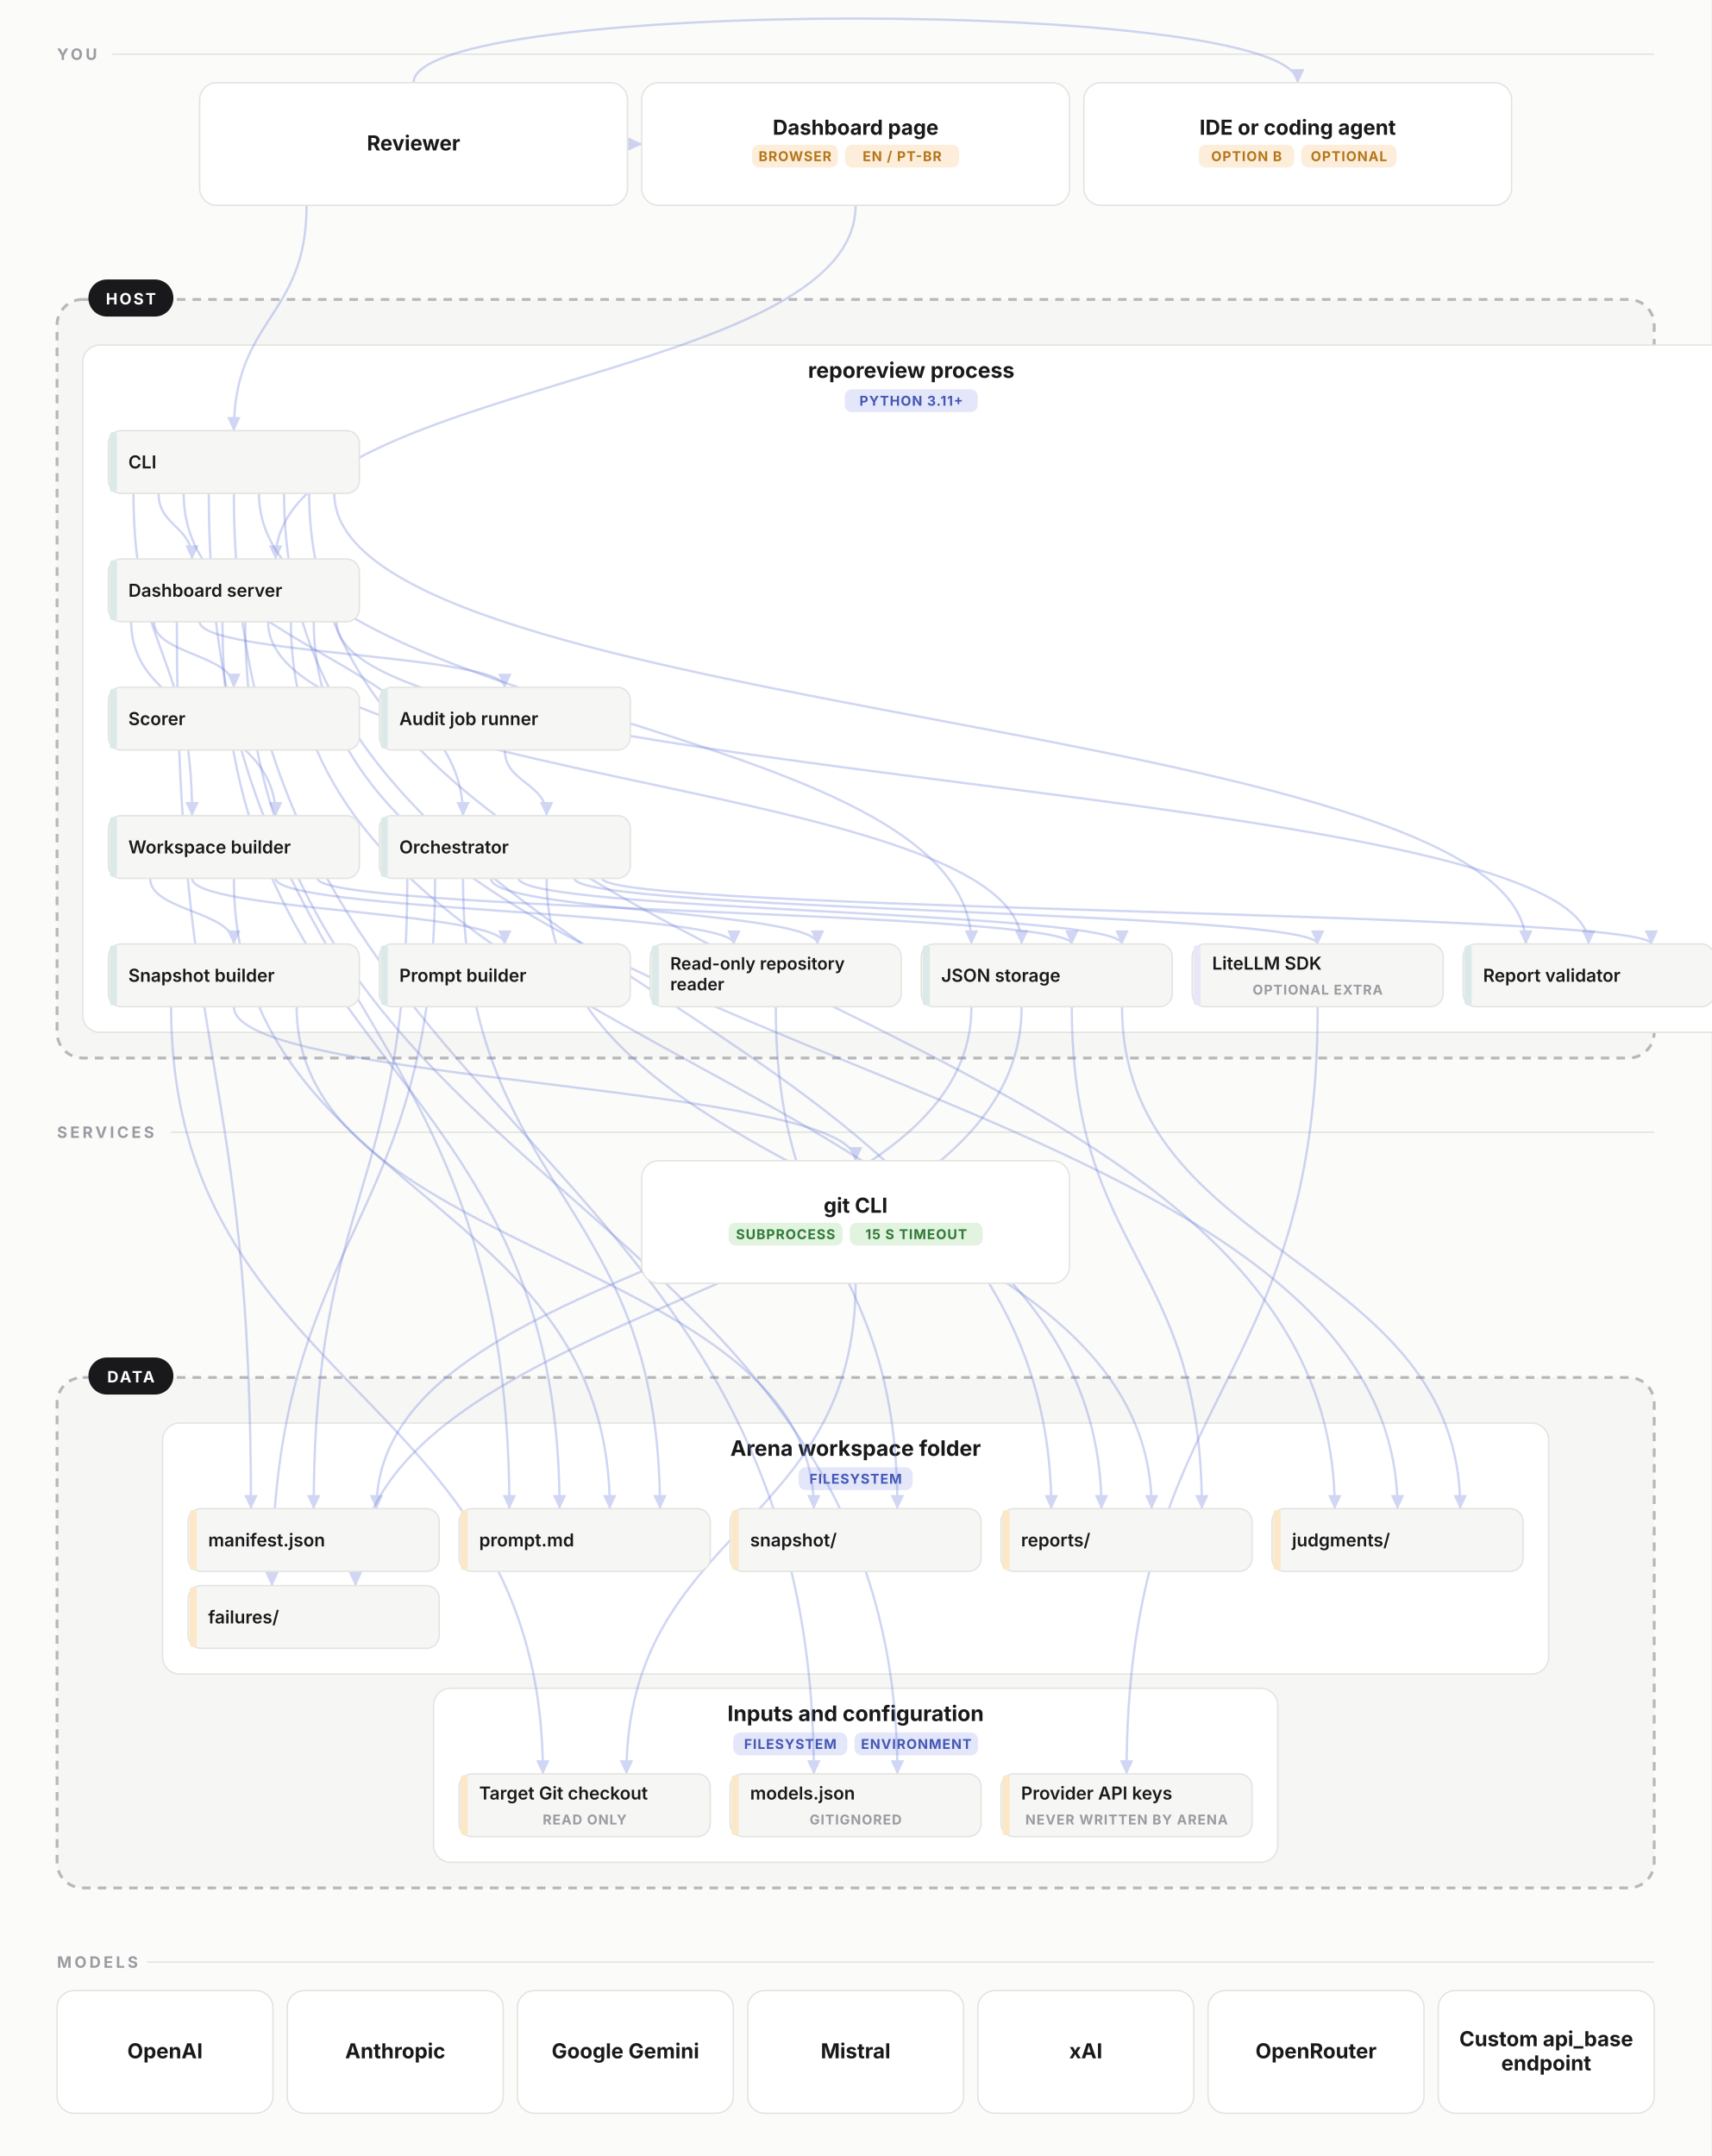
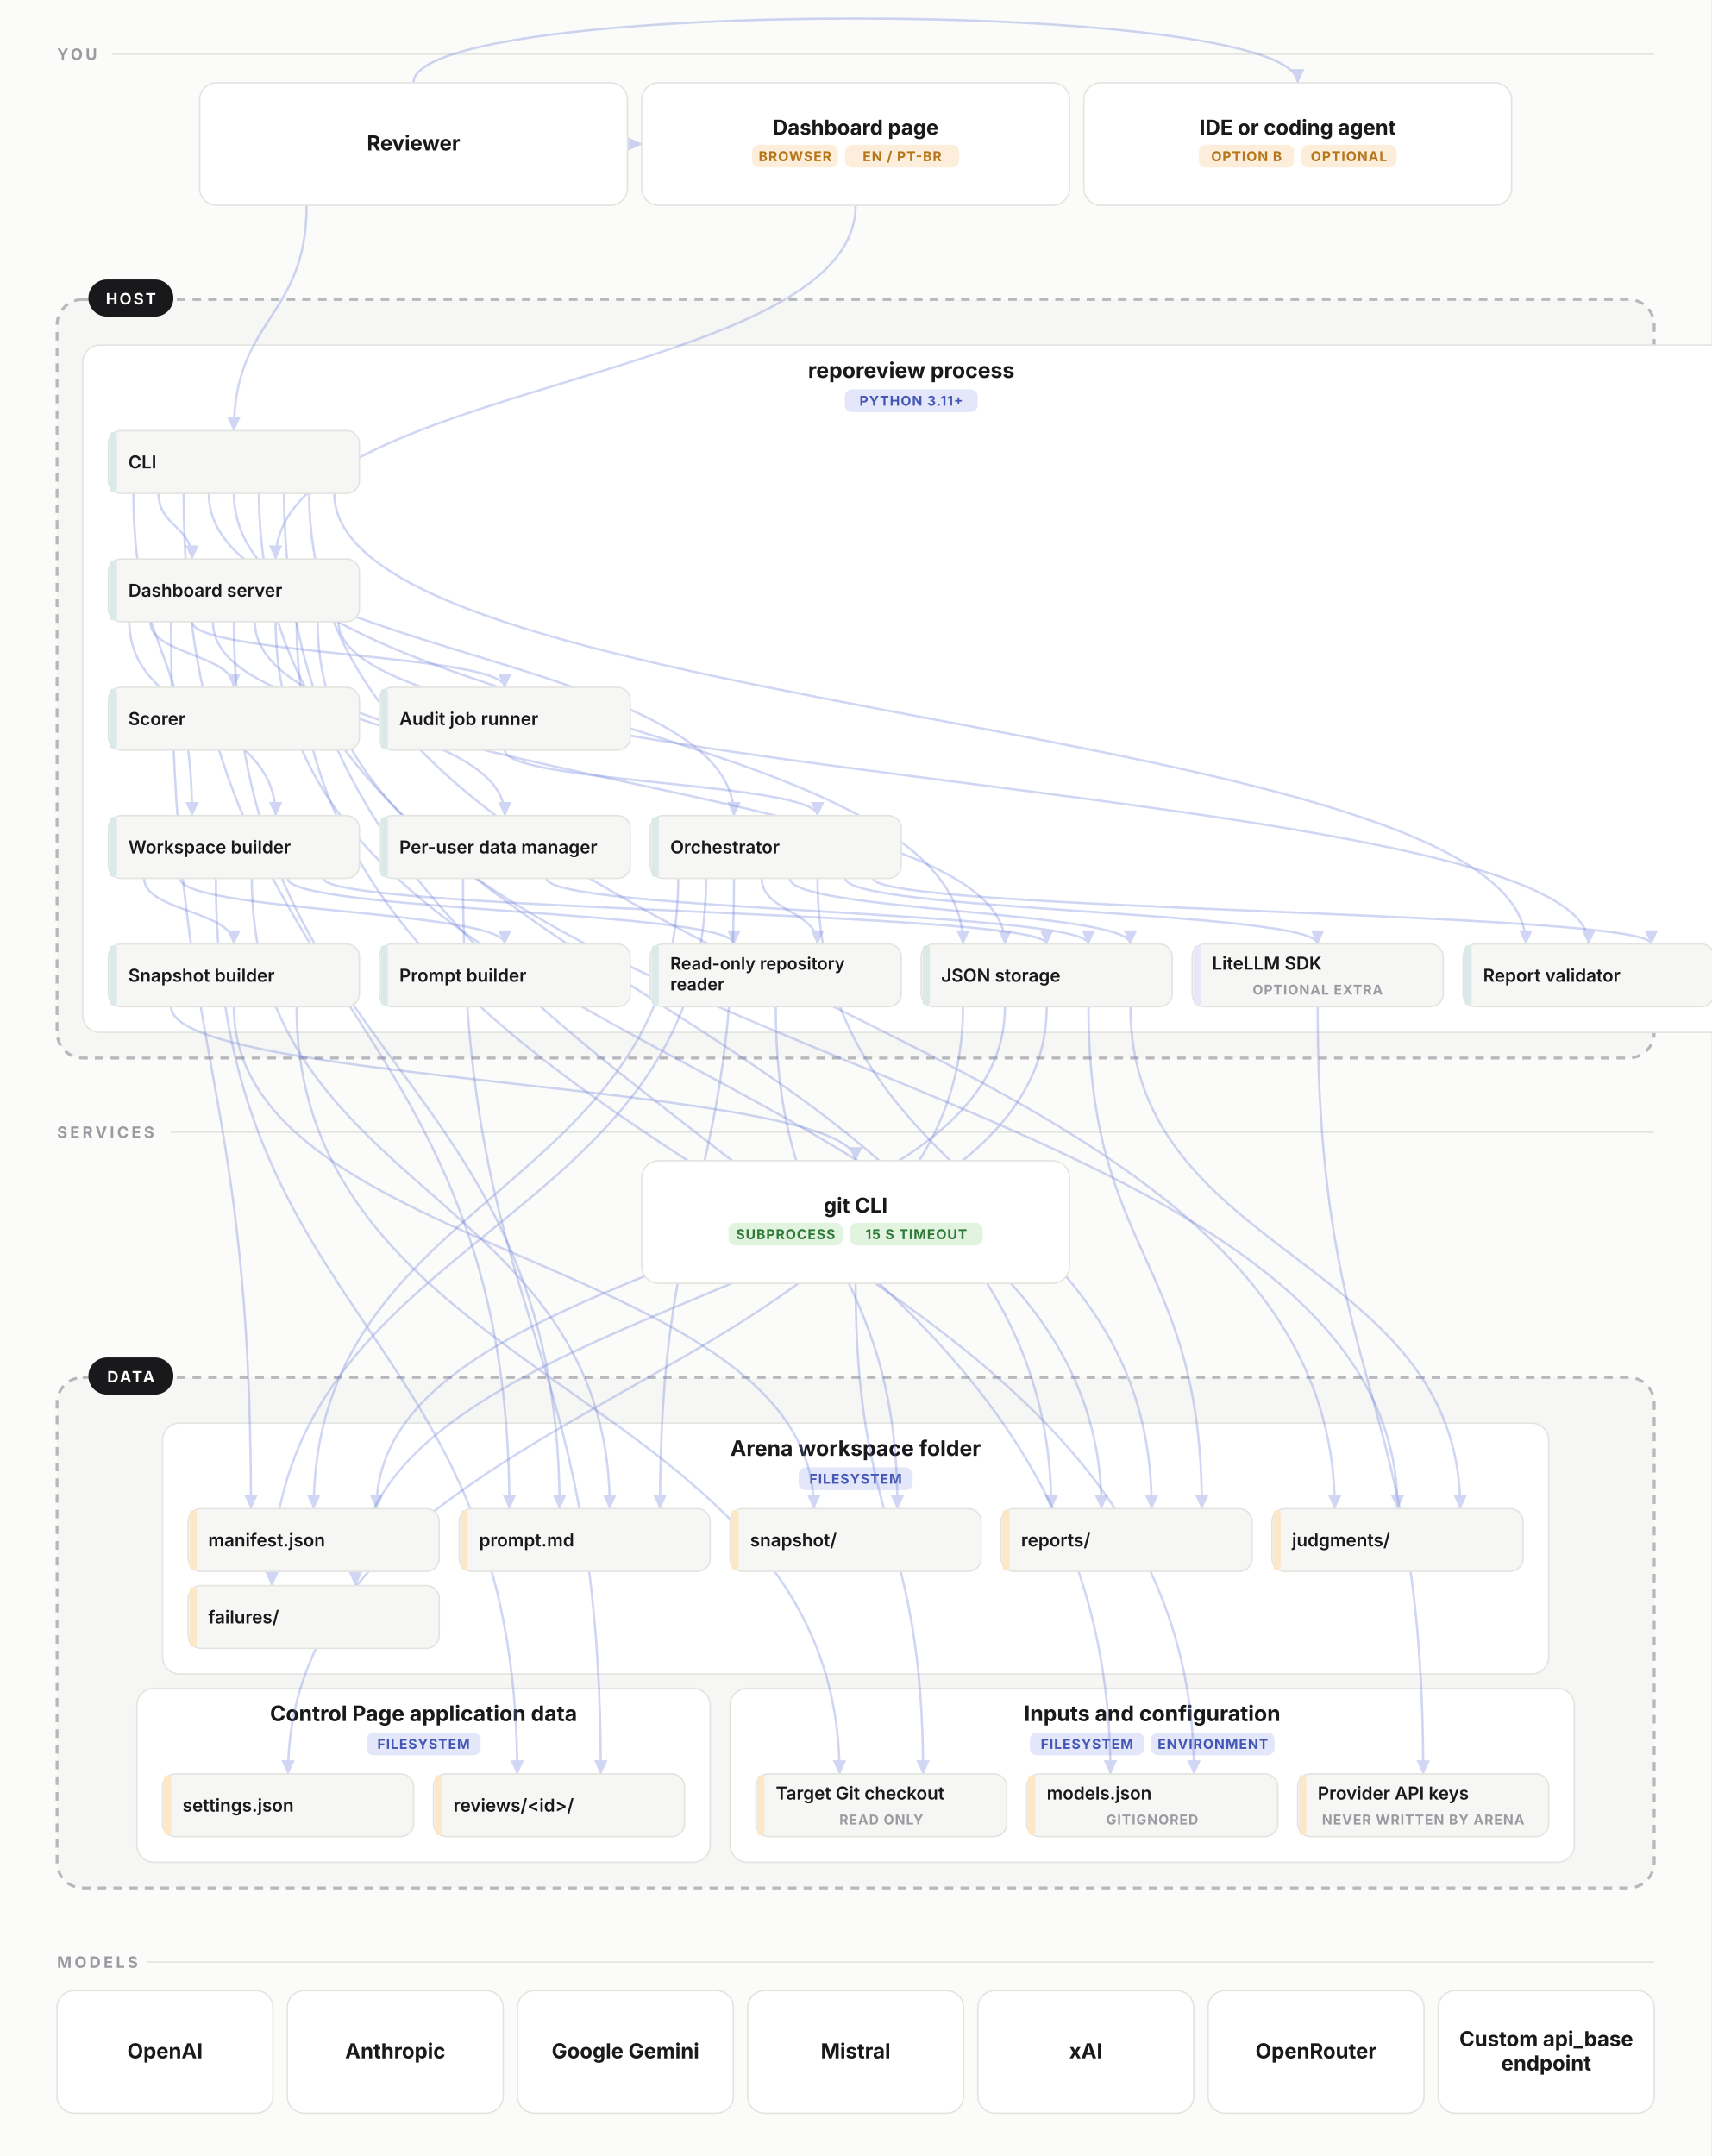
<svg xmlns="http://www.w3.org/2000/svg" width="1200" height="1512" viewBox="-40 -30 1200 1512">
  <defs>
    <marker id="c4-a" viewBox="0 0 10 10" refX="8.5" refY="5" markerWidth="7" markerHeight="7" orient="auto-start-reverse">
      <path d="M0 0.8L9 5L0 9.2z" fill="#6A7FD8" />
    </marker>
    <marker id="c4-ao" viewBox="0 0 10 10" refX="8.5" refY="5" markerWidth="7" markerHeight="7" orient="auto-start-reverse">
      <path d="M0 0.8L9 5L0 9.2z" fill="#4457B5" />
    </marker>
    <marker id="c4-ai" viewBox="0 0 10 10" refX="8.5" refY="5" markerWidth="7" markerHeight="7" orient="auto-start-reverse">
      <path d="M0 0.8L9 5L0 9.2z" fill="#E6962A" />
    </marker>
    <marker id="c4-am" viewBox="0 0 10 10" refX="8.5" refY="5" markerWidth="7" markerHeight="7" orient="auto-start-reverse">
      <path d="M0 0.8L9 5L0 9.2z" fill="#E6962A" />
    </marker>
    <marker id="c4-ag" viewBox="0 0 10 10" refX="8.5" refY="5" markerWidth="7" markerHeight="7" orient="auto-start-reverse">
      <path d="M0 0.8L9 5L0 9.2z" fill="#B7B7BC" />
    </marker>
  </defs>
  <rect x="-40" y="-30" width="1200" height="1512" fill="#FBFBF9" />
  <text x="0" y="12" font-family="'Poppins', system-ui, -apple-system, 'Segoe UI', sans-serif" font-size="11" fill="#9A9AA1" font-weight="700" letter-spacing=".18em">YOU</text>
  <line x1="38.6" y1="8" x2="1120" y2="8" stroke="#E3E3E0" />
  <text x="0" y="768" font-family="'Poppins', system-ui, -apple-system, 'Segoe UI', sans-serif" font-size="11" fill="#9A9AA1" font-weight="700" letter-spacing=".18em">SERVICES</text>
  <line x1="79.6" y1="764" x2="1120" y2="764" stroke="#E3E3E0" />
  <text x="0" y="1350" font-family="'Poppins', system-ui, -apple-system, 'Segoe UI', sans-serif" font-size="11" fill="#9A9AA1" font-weight="700" letter-spacing=".18em">MODELS</text>
  <line x1="63.2" y1="1346" x2="1120" y2="1346" stroke="#E3E3E0" />
  <rect x="0" y="180" width="1120" height="532" rx="18" fill="#F6F6F4" stroke="#B7B7BC" stroke-width="2" stroke-dasharray="6 5" />
  <rect x="22" y="166" width="59.6" height="26" rx="13" fill="#19191B" />
  <text x="51.8" y="183.5" font-family="'Poppins', system-ui, -apple-system, 'Segoe UI', sans-serif" font-size="11" fill="#FFFFFF" text-anchor="middle" font-weight="700" letter-spacing=".12em">HOST</text>
  <g opacity="1">
    <rect x="18" y="212" width="1162" height="482" rx="12" fill="#FFFFFF" stroke="#E3E3E0" />
    <text x="599" y="235" font-family="'Poppins', system-ui, -apple-system, 'Segoe UI', sans-serif" font-size="15" fill="#19191B" text-anchor="middle" font-weight="700">reporeview process</text>
    <rect x="552.4" y="243" width="93.2" height="16" rx="5" fill="#E3E7F9" />
    <text x="599" y="254.5" font-family="'Poppins', system-ui, -apple-system, 'Segoe UI', sans-serif" font-size="9.5" fill="#4457B5" text-anchor="middle" font-weight="700" letter-spacing=".06em">PYTHON 3.11+</text>
  </g>
  <rect x="0" y="936" width="1120" height="358" rx="18" fill="#F6F6F4" stroke="#B7B7BC" stroke-width="2" stroke-dasharray="6 5" />
  <rect x="22" y="922" width="59.6" height="26" rx="13" fill="#19191B" />
  <text x="51.8" y="939.5" font-family="'Poppins', system-ui, -apple-system, 'Segoe UI', sans-serif" font-size="11" fill="#FFFFFF" text-anchor="middle" font-weight="700" letter-spacing=".12em">DATA</text>
  <g opacity="1">
    <rect x="74" y="968" width="972" height="176" rx="12" fill="#FFFFFF" stroke="#E3E3E0" />
    <text x="560" y="991" font-family="'Poppins', system-ui, -apple-system, 'Segoe UI', sans-serif" font-size="15" fill="#19191B" text-anchor="middle" font-weight="700">Arena workspace folder</text>
    <rect x="520" y="999" width="80" height="16" rx="5" fill="#E3E7F9" />
    <text x="560" y="1010.5" font-family="'Poppins', system-ui, -apple-system, 'Segoe UI', sans-serif" font-size="9.5" fill="#4457B5" text-anchor="middle" font-weight="700" letter-spacing=".06em">FILESYSTEM</text>
  </g>
  <g opacity="1">
-     <rect x="264" y="1154" width="592" height="122" rx="12" fill="#FFFFFF" stroke="#E3E3E0" />
-     <text x="560" y="1177" font-family="'Poppins', system-ui, -apple-system, 'Segoe UI', sans-serif" font-size="15" fill="#19191B" text-anchor="middle" font-weight="700">Inputs and configuration</text>
-     <rect x="474.2" y="1185" width="80" height="16" rx="5" fill="#E3E7F9" />
-     <text x="514.2" y="1196.5" font-family="'Poppins', system-ui, -apple-system, 'Segoe UI', sans-serif" font-size="9.5" fill="#4457B5" text-anchor="middle" font-weight="700" letter-spacing=".06em">FILESYSTEM</text>
-     <rect x="559.2" y="1185" width="86.6" height="16" rx="5" fill="#E3E7F9" />
-     <text x="602.5" y="1196.5" font-family="'Poppins', system-ui, -apple-system, 'Segoe UI', sans-serif" font-size="9.5" fill="#4457B5" text-anchor="middle" font-weight="700" letter-spacing=".06em">ENVIRONMENT</text>
+     <rect x="56" y="1154" width="402" height="122" rx="12" fill="#FFFFFF" stroke="#E3E3E0" />
+     <text x="257" y="1177" font-family="'Poppins', system-ui, -apple-system, 'Segoe UI', sans-serif" font-size="15" fill="#19191B" text-anchor="middle" font-weight="700">Control Page application data</text>
+     <rect x="217" y="1185" width="80" height="16" rx="5" fill="#E3E7F9" />
+     <text x="257" y="1196.5" font-family="'Poppins', system-ui, -apple-system, 'Segoe UI', sans-serif" font-size="9.5" fill="#4457B5" text-anchor="middle" font-weight="700" letter-spacing=".06em">FILESYSTEM</text>
+   </g>
+   <g opacity="1">
+     <rect x="472" y="1154" width="592" height="122" rx="12" fill="#FFFFFF" stroke="#E3E3E0" />
+     <text x="768" y="1177" font-family="'Poppins', system-ui, -apple-system, 'Segoe UI', sans-serif" font-size="15" fill="#19191B" text-anchor="middle" font-weight="700">Inputs and configuration</text>
+     <rect x="682.2" y="1185" width="80" height="16" rx="5" fill="#E3E7F9" />
+     <text x="722.2" y="1196.5" font-family="'Poppins', system-ui, -apple-system, 'Segoe UI', sans-serif" font-size="9.5" fill="#4457B5" text-anchor="middle" font-weight="700" letter-spacing=".06em">FILESYSTEM</text>
+     <rect x="767.2" y="1185" width="86.6" height="16" rx="5" fill="#E3E7F9" />
+     <text x="810.5" y="1196.5" font-family="'Poppins', system-ui, -apple-system, 'Segoe UI', sans-serif" font-size="9.5" fill="#4457B5" text-anchor="middle" font-weight="700" letter-spacing=".06em">ENVIRONMENT</text>
  </g>
  <g fill="none" stroke-linecap="round">
    <path d="M175 114 C175 193 124 193 124 272" stroke="#6A7FD8" stroke-width="1.6" opacity="0.32" marker-end="url(#c4-a)" />
    <path d="M400 71 L410 71" stroke="#6A7FD8" stroke-width="1.6" opacity="0.32" marker-end="url(#c4-a)" />
    <path d="M250 28 C250 -32 870 -32 870 28" stroke="#6A7FD8" stroke-width="1.6" opacity="0.32" marker-end="url(#c4-a)" />
    <path d="M560 114 C560 238 153.3 238 153.3 362" stroke="#6A7FD8" stroke-width="1.6" opacity="0.32" marker-end="url(#c4-a)" />
    <path d="M53.6 316 C53.6 429 94.7 429 94.7 542" stroke="#6A7FD8" stroke-width="1.6" opacity="0.32" marker-end="url(#c4-a)" />
-     <path d="M88.8 316 C88.8 429 284.7 429 284.7 542" stroke="#6A7FD8" stroke-width="1.6" opacity="0.32" marker-end="url(#c4-a)" />
+     <path d="M106.4 316 C106.4 429 474.7 429 474.7 542" stroke="#6A7FD8" stroke-width="1.6" opacity="0.32" marker-end="url(#c4-a)" />
    <path d="M71.2 316 C71.2 339 94.7 339 94.7 362" stroke="#6A7FD8" stroke-width="1.6" opacity="0.32" marker-end="url(#c4-a)" />
    <path d="M194.4 316 C194.4 474 1030 474 1030 632" stroke="#6A7FD8" stroke-width="1.6" opacity="0.32" marker-end="url(#c4-a)" />
-     <path d="M141.6 316 C141.6 474 641.2 474 641.2 632" stroke="#6A7FD8" stroke-width="1.6" opacity="0.32" marker-end="url(#c4-a)" />
-     <path d="M124 316 C124 765 530.7 765 530.7 1214" stroke="#6A7FD8" stroke-width="1.6" opacity="0.32" marker-end="url(#c4-a)" />
-     <path d="M106.4 316 C106.4 672 317.2 672 317.2 1028" stroke="#6A7FD8" stroke-width="1.6" opacity="0.32" marker-end="url(#c4-a)" />
-     <path d="M159.2 316 C159.2 672 697.2 672 697.2 1028" stroke="#6A7FD8" stroke-width="1.6" opacity="0.32" marker-end="url(#c4-a)" />
+     <path d="M124 316 C124 474 635.3 474 635.3 632" stroke="#6A7FD8" stroke-width="1.6" opacity="0.32" marker-end="url(#c4-a)" />
+     <path d="M159.2 316 C159.2 765 738.7 765 738.7 1214" stroke="#6A7FD8" stroke-width="1.6" opacity="0.32" marker-end="url(#c4-a)" />
+     <path d="M88.8 316 C88.8 672 317.2 672 317.2 1028" stroke="#6A7FD8" stroke-width="1.6" opacity="0.32" marker-end="url(#c4-a)" />
+     <path d="M141.6 316 C141.6 672 697.2 672 697.2 1028" stroke="#6A7FD8" stroke-width="1.6" opacity="0.32" marker-end="url(#c4-a)" />
    <path d="M176.8 316 C176.8 672 896 672 896 1028" stroke="#6A7FD8" stroke-width="1.6" opacity="0.32" marker-end="url(#c4-a)" />
-     <path d="M100 406 C100 429 314 429 314 452" stroke="#6A7FD8" stroke-width="1.6" opacity="0.32" marker-end="url(#c4-a)" />
-     <path d="M52 406 C52 474 153.3 474 153.3 542" stroke="#6A7FD8" stroke-width="1.6" opacity="0.32" marker-end="url(#c4-a)" />
-     <path d="M196 406 C196 519 1074 519 1074 632" stroke="#6A7FD8" stroke-width="1.6" opacity="0.32" marker-end="url(#c4-a)" />
-     <path d="M68 406 C68 429 124 429 124 452" stroke="#6A7FD8" stroke-width="1.6" opacity="0.32" marker-end="url(#c4-a)" />
-     <path d="M148 406 C148 519 676.4 519 676.4 632" stroke="#6A7FD8" stroke-width="1.6" opacity="0.32" marker-end="url(#c4-a)" />
-     <path d="M132 406 C132 810 589.3 810 589.3 1214" stroke="#6A7FD8" stroke-width="1.6" opacity="0.32" marker-end="url(#c4-a)" />
-     <path d="M164 406 C164 717 732.4 717 732.4 1028" stroke="#6A7FD8" stroke-width="1.6" opacity="0.32" marker-end="url(#c4-a)" />
-     <path d="M180 406 C180 717 940 717 940 1028" stroke="#6A7FD8" stroke-width="1.6" opacity="0.32" marker-end="url(#c4-a)" />
-     <path d="M84 406 C84 717 136 717 136 1028" stroke="#6A7FD8" stroke-width="1.6" opacity="0.32" marker-end="url(#c4-a)" />
-     <path d="M116 406 C116 717 352.4 717 352.4 1028" stroke="#6A7FD8" stroke-width="1.6" opacity="0.32" marker-end="url(#c4-a)" />
-     <path d="M314 496 C314 519 343.3 519 343.3 542" stroke="#6A7FD8" stroke-width="1.6" opacity="0.32" marker-end="url(#c4-a)" />
-     <path d="M304.2 586 C304.2 609 533.3 609 533.3 632" stroke="#6A7FD8" stroke-width="1.6" opacity="0.32" marker-end="url(#c4-a)" />
-     <path d="M362.9 586 C362.9 609 884 609 884 632" stroke="#6A7FD8" stroke-width="1.6" opacity="0.32" marker-end="url(#c4-a)" />
-     <path d="M382.4 586 C382.4 609 1118 609 1118 632" stroke="#6A7FD8" stroke-width="1.6" opacity="0.32" marker-end="url(#c4-a)" />
-     <path d="M323.8 586 C323.8 609 746.8 609 746.8 632" stroke="#6A7FD8" stroke-width="1.6" opacity="0.32" marker-end="url(#c4-a)" />
-     <path d="M284.7 586 C284.7 807 422.8 807 422.8 1028" stroke="#6A7FD8" stroke-width="1.6" opacity="0.32" marker-end="url(#c4-a)" />
-     <path d="M245.6 586 C245.6 807 180 807 180 1028" stroke="#6A7FD8" stroke-width="1.6" opacity="0.32" marker-end="url(#c4-a)" />
-     <path d="M343.3 586 C343.3 807 767.6 807 767.6 1028" stroke="#6A7FD8" stroke-width="1.6" opacity="0.32" marker-end="url(#c4-a)" />
-     <path d="M265.1 586 C265.1 834 150.7 834 150.7 1082" stroke="#6A7FD8" stroke-width="1.6" opacity="0.32" marker-end="url(#c4-a)" />
-     <path d="M884 676 C884 945 750 945 750 1214" stroke="#6A7FD8" stroke-width="1.6" opacity="0.32" marker-end="url(#c4-a)" />
+     <path d="M94.7 406 C94.7 429 314 429 314 452" stroke="#6A7FD8" stroke-width="1.6" opacity="0.32" marker-end="url(#c4-a)" />
+     <path d="M109.3 406 C109.3 474 314 474 314 542" stroke="#6A7FD8" stroke-width="1.6" opacity="0.32" marker-end="url(#c4-a)" />
+     <path d="M50.7 406 C50.7 474 153.3 474 153.3 542" stroke="#6A7FD8" stroke-width="1.6" opacity="0.32" marker-end="url(#c4-a)" />
+     <path d="M197.3 406 C197.3 519 1074 519 1074 632" stroke="#6A7FD8" stroke-width="1.6" opacity="0.32" marker-end="url(#c4-a)" />
+     <path d="M65.3 406 C65.3 429 124 429 124 452" stroke="#6A7FD8" stroke-width="1.6" opacity="0.32" marker-end="url(#c4-a)" />
+     <path d="M138.7 406 C138.7 519 664.7 519 664.7 632" stroke="#6A7FD8" stroke-width="1.6" opacity="0.32" marker-end="url(#c4-a)" />
+     <path d="M168 406 C168 810 797.3 810 797.3 1214" stroke="#6A7FD8" stroke-width="1.6" opacity="0.32" marker-end="url(#c4-a)" />
+     <path d="M153.3 406 C153.3 717 732.4 717 732.4 1028" stroke="#6A7FD8" stroke-width="1.6" opacity="0.32" marker-end="url(#c4-a)" />
+     <path d="M182.7 406 C182.7 717 940 717 940 1028" stroke="#6A7FD8" stroke-width="1.6" opacity="0.32" marker-end="url(#c4-a)" />
+     <path d="M80 406 C80 717 136 717 136 1028" stroke="#6A7FD8" stroke-width="1.6" opacity="0.32" marker-end="url(#c4-a)" />
+     <path d="M124 406 C124 717 352.4 717 352.4 1028" stroke="#6A7FD8" stroke-width="1.6" opacity="0.32" marker-end="url(#c4-a)" />
+     <path d="M314 496 C314 519 533.3 519 533.3 542" stroke="#6A7FD8" stroke-width="1.6" opacity="0.32" marker-end="url(#c4-a)" />
+     <path d="M494.2 586 C494.2 609 533.3 609 533.3 632" stroke="#6A7FD8" stroke-width="1.6" opacity="0.32" marker-end="url(#c4-a)" />
+     <path d="M552.9 586 C552.9 609 884 609 884 632" stroke="#6A7FD8" stroke-width="1.6" opacity="0.32" marker-end="url(#c4-a)" />
+     <path d="M572.4 586 C572.4 609 1118 609 1118 632" stroke="#6A7FD8" stroke-width="1.6" opacity="0.32" marker-end="url(#c4-a)" />
+     <path d="M513.8 586 C513.8 609 752.7 609 752.7 632" stroke="#6A7FD8" stroke-width="1.6" opacity="0.32" marker-end="url(#c4-a)" />
+     <path d="M474.7 586 C474.7 807 422.8 807 422.8 1028" stroke="#6A7FD8" stroke-width="1.6" opacity="0.32" marker-end="url(#c4-a)" />
+     <path d="M435.6 586 C435.6 807 180 807 180 1028" stroke="#6A7FD8" stroke-width="1.6" opacity="0.32" marker-end="url(#c4-a)" />
+     <path d="M533.3 586 C533.3 807 767.6 807 767.6 1028" stroke="#6A7FD8" stroke-width="1.6" opacity="0.32" marker-end="url(#c4-a)" />
+     <path d="M455.1 586 C455.1 834 150.7 834 150.7 1082" stroke="#6A7FD8" stroke-width="1.6" opacity="0.32" marker-end="url(#c4-a)" />
+     <path d="M343.3 586 C343.3 609 723.3 609 723.3 632" stroke="#6A7FD8" stroke-width="1.6" opacity="0.32" marker-end="url(#c4-a)" />
+     <path d="M284.7 586 C284.7 900 381.3 900 381.3 1214" stroke="#6A7FD8" stroke-width="1.6" opacity="0.32" marker-end="url(#c4-a)" />
+     <path d="M635.3 676 C635.3 945 162 945 162 1214" stroke="#6A7FD8" stroke-width="1.6" opacity="0.32" marker-end="url(#c4-a)" />
+     <path d="M111.4 586 C111.4 900 322.7 900 322.7 1214" stroke="#6A7FD8" stroke-width="1.6" opacity="0.32" marker-end="url(#c4-a)" />
+     <path d="M884 676 C884 945 958 945 958 1214" stroke="#6A7FD8" stroke-width="1.6" opacity="0.32" marker-end="url(#c4-a)" />
    <path d="M504 676 C504 852 589.3 852 589.3 1028" stroke="#6A7FD8" stroke-width="1.6" opacity="0.32" marker-end="url(#c4-a)" />
-     <path d="M65.3 586 C65.3 609 124 609 124 632" stroke="#6A7FD8" stroke-width="1.6" opacity="0.32" marker-end="url(#c4-a)" />
-     <path d="M94.7 586 C94.7 609 314 609 314 632" stroke="#6A7FD8" stroke-width="1.6" opacity="0.32" marker-end="url(#c4-a)" />
-     <path d="M153.3 586 C153.3 609 474.7 609 474.7 632" stroke="#6A7FD8" stroke-width="1.6" opacity="0.32" marker-end="url(#c4-a)" />
-     <path d="M182.7 586 C182.7 609 711.6 609 711.6 632" stroke="#6A7FD8" stroke-width="1.6" opacity="0.32" marker-end="url(#c4-a)" />
-     <path d="M124 586 C124 807 387.6 807 387.6 1028" stroke="#6A7FD8" stroke-width="1.6" opacity="0.32" marker-end="url(#c4-a)" />
-     <path d="M124 676 C124 730 560 730 560 784" stroke="#6A7FD8" stroke-width="1.6" opacity="0.32" marker-end="url(#c4-a)" />
-     <path d="M80 676 C80 945 340.7 945 340.7 1214" stroke="#6A7FD8" stroke-width="1.6" opacity="0.32" marker-end="url(#c4-a)" />
-     <path d="M168 676 C168 852 530.7 852 530.7 1028" stroke="#6A7FD8" stroke-width="1.6" opacity="0.32" marker-end="url(#c4-a)" />
-     <path d="M560 870 C560 1042 399.3 1042 399.3 1214" stroke="#6A7FD8" stroke-width="1.6" opacity="0.32" marker-end="url(#c4-a)" />
-     <path d="M641.2 676 C641.2 852 224 852 224 1028" stroke="#6A7FD8" stroke-width="1.6" opacity="0.32" marker-end="url(#c4-a)" />
-     <path d="M711.6 676 C711.6 852 802.8 852 802.8 1028" stroke="#6A7FD8" stroke-width="1.6" opacity="0.32" marker-end="url(#c4-a)" />
-     <path d="M746.8 676 C746.8 852 984 852 984 1028" stroke="#6A7FD8" stroke-width="1.6" opacity="0.32" marker-end="url(#c4-a)" />
-     <path d="M676.4 676 C676.4 879 209.3 879 209.3 1082" stroke="#6A7FD8" stroke-width="1.6" opacity="0.32" marker-end="url(#c4-a)" />
+     <path d="M61.1 586 C61.1 609 124 609 124 632" stroke="#6A7FD8" stroke-width="1.6" opacity="0.32" marker-end="url(#c4-a)" />
+     <path d="M86.3 586 C86.3 609 314 609 314 632" stroke="#6A7FD8" stroke-width="1.6" opacity="0.32" marker-end="url(#c4-a)" />
+     <path d="M161.7 586 C161.7 609 474.7 609 474.7 632" stroke="#6A7FD8" stroke-width="1.6" opacity="0.32" marker-end="url(#c4-a)" />
+     <path d="M186.9 586 C186.9 609 694 609 694 632" stroke="#6A7FD8" stroke-width="1.6" opacity="0.32" marker-end="url(#c4-a)" />
+     <path d="M136.6 586 C136.6 807 387.6 807 387.6 1028" stroke="#6A7FD8" stroke-width="1.6" opacity="0.32" marker-end="url(#c4-a)" />
+     <path d="M80 676 C80 730 560 730 560 784" stroke="#6A7FD8" stroke-width="1.6" opacity="0.32" marker-end="url(#c4-a)" />
+     <path d="M168 676 C168 945 548.7 945 548.7 1214" stroke="#6A7FD8" stroke-width="1.6" opacity="0.32" marker-end="url(#c4-a)" />
+     <path d="M124 676 C124 852 530.7 852 530.7 1028" stroke="#6A7FD8" stroke-width="1.6" opacity="0.32" marker-end="url(#c4-a)" />
+     <path d="M560 870 C560 1042 607.3 1042 607.3 1214" stroke="#6A7FD8" stroke-width="1.6" opacity="0.32" marker-end="url(#c4-a)" />
+     <path d="M664.7 676 C664.7 852 224 852 224 1028" stroke="#6A7FD8" stroke-width="1.6" opacity="0.32" marker-end="url(#c4-a)" />
+     <path d="M723.3 676 C723.3 852 802.8 852 802.8 1028" stroke="#6A7FD8" stroke-width="1.6" opacity="0.32" marker-end="url(#c4-a)" />
+     <path d="M752.7 676 C752.7 852 984 852 984 1028" stroke="#6A7FD8" stroke-width="1.6" opacity="0.32" marker-end="url(#c4-a)" />
+     <path d="M694 676 C694 879 209.3 879 209.3 1082" stroke="#6A7FD8" stroke-width="1.6" opacity="0.32" marker-end="url(#c4-a)" />
  </g>
  <g class="c4-node" data-id="you.person" opacity="1" style="cursor:pointer">
    <rect x="100" y="28" width="300" height="86" rx="12" fill="#FFFFFF" stroke="#E3E3E0" stroke-width="1" />
    <text x="250" y="75.5" font-family="'Poppins', system-ui, -apple-system, 'Segoe UI', sans-serif" font-size="14.5" fill="#19191B" text-anchor="middle" font-weight="700">Reviewer</text>
  </g>
  <g class="c4-node" data-id="you.dashboard" opacity="1" style="cursor:pointer">
    <rect x="410" y="28" width="300" height="86" rx="12" fill="#FFFFFF" stroke="#E3E3E0" stroke-width="1" />
    <text x="560" y="64.5" font-family="'Poppins', system-ui, -apple-system, 'Segoe UI', sans-serif" font-size="14.5" fill="#19191B" text-anchor="middle" font-weight="700">Dashboard page</text>
    <rect x="487.4" y="71.5" width="60.2" height="16" rx="5" fill="#FCEEDA" />
    <text x="517.5" y="83" font-family="'Poppins', system-ui, -apple-system, 'Segoe UI', sans-serif" font-size="9.5" fill="#B5751A" text-anchor="middle" font-weight="700" letter-spacing=".06em">BROWSER</text>
    <rect x="552.6" y="71.5" width="80" height="16" rx="5" fill="#FCEEDA" />
    <text x="592.6" y="83" font-family="'Poppins', system-ui, -apple-system, 'Segoe UI', sans-serif" font-size="9.5" fill="#B5751A" text-anchor="middle" font-weight="700" letter-spacing=".06em">EN / PT-BR</text>
  </g>
  <g class="c4-node" data-id="you.ide" opacity="1" style="cursor:pointer">
    <rect x="720" y="28" width="300" height="86" rx="12" fill="#FFFFFF" stroke="#E3E3E0" stroke-width="1" />
    <text x="870" y="64.5" font-family="'Poppins', system-ui, -apple-system, 'Segoe UI', sans-serif" font-size="14.5" fill="#19191B" text-anchor="middle" font-weight="700">IDE or coding agent</text>
    <rect x="800.7" y="71.5" width="66.8" height="16" rx="5" fill="#FCEEDA" />
    <text x="834.1" y="83" font-family="'Poppins', system-ui, -apple-system, 'Segoe UI', sans-serif" font-size="9.5" fill="#B5751A" text-anchor="middle" font-weight="700" letter-spacing=".06em">OPTION B</text>
    <rect x="872.5" y="71.5" width="66.8" height="16" rx="5" fill="#FCEEDA" />
    <text x="905.9" y="83" font-family="'Poppins', system-ui, -apple-system, 'Segoe UI', sans-serif" font-size="9.5" fill="#B5751A" text-anchor="middle" font-weight="700" letter-spacing=".06em">OPTIONAL</text>
  </g>
  <g class="c4-node" data-id="host.app.cli" opacity="1" style="cursor:pointer">
    <rect x="36" y="272" width="176" height="44" rx="9" fill="#F6F6F4" stroke="#E3E3E0" stroke-width="1" />
    <rect x="37" y="273" width="5" height="42" rx="2" fill="rgb(219,234,233)" />
    <text x="50" y="298.5" font-family="'Poppins', system-ui, -apple-system, 'Segoe UI', sans-serif" font-size="12.5" fill="#19191B" font-weight="600">CLI</text>
  </g>
  <g class="c4-node" data-id="host.app.server" opacity="1" style="cursor:pointer">
    <rect x="36" y="362" width="176" height="44" rx="9" fill="#F6F6F4" stroke="#E3E3E0" stroke-width="1" />
    <rect x="37" y="363" width="5" height="42" rx="2" fill="rgb(219,234,233)" />
    <text x="50" y="388.5" font-family="'Poppins', system-ui, -apple-system, 'Segoe UI', sans-serif" font-size="12.5" fill="#19191B" font-weight="600">Dashboard server</text>
  </g>
  <g class="c4-node" data-id="host.app.jobs" opacity="1" style="cursor:pointer">
    <rect x="226" y="452" width="176" height="44" rx="9" fill="#F6F6F4" stroke="#E3E3E0" stroke-width="1" />
    <rect x="227" y="453" width="5" height="42" rx="2" fill="rgb(219,234,233)" />
    <text x="240" y="478.5" font-family="'Poppins', system-ui, -apple-system, 'Segoe UI', sans-serif" font-size="12.5" fill="#19191B" font-weight="600">Audit job runner</text>
  </g>
  <g class="c4-node" data-id="host.app.orchestrator" opacity="1" style="cursor:pointer">
-     <rect x="226" y="542" width="176" height="44" rx="9" fill="#F6F6F4" stroke="#E3E3E0" stroke-width="1" />
-     <rect x="227" y="543" width="5" height="42" rx="2" fill="rgb(219,234,233)" />
-     <text x="240" y="568.5" font-family="'Poppins', system-ui, -apple-system, 'Segoe UI', sans-serif" font-size="12.5" fill="#19191B" font-weight="600">Orchestrator</text>
+     <rect x="416" y="542" width="176" height="44" rx="9" fill="#F6F6F4" stroke="#E3E3E0" stroke-width="1" />
+     <rect x="417" y="543" width="5" height="42" rx="2" fill="rgb(219,234,233)" />
+     <text x="430" y="568.5" font-family="'Poppins', system-ui, -apple-system, 'Segoe UI', sans-serif" font-size="12.5" fill="#19191B" font-weight="600">Orchestrator</text>
  </g>
  <g class="c4-node" data-id="host.app.reader" opacity="1" style="cursor:pointer">
    <rect x="416" y="632" width="176" height="44" rx="9" fill="#F6F6F4" stroke="#E3E3E0" stroke-width="1" />
    <rect x="417" y="633" width="5" height="42" rx="2" fill="rgb(219,234,233)" />
    <text x="430" y="650" font-family="'Poppins', system-ui, -apple-system, 'Segoe UI', sans-serif" font-size="12" fill="#19191B" font-weight="600">Read-only repository</text>
    <text x="430" y="664.5" font-family="'Poppins', system-ui, -apple-system, 'Segoe UI', sans-serif" font-size="12" fill="#19191B" font-weight="600">reader</text>
  </g>
  <g class="c4-node" data-id="host.app.snapshotter" opacity="1" style="cursor:pointer">
    <rect x="36" y="632" width="176" height="44" rx="9" fill="#F6F6F4" stroke="#E3E3E0" stroke-width="1" />
    <rect x="37" y="633" width="5" height="42" rx="2" fill="rgb(219,234,233)" />
    <text x="50" y="658.5" font-family="'Poppins', system-ui, -apple-system, 'Segoe UI', sans-serif" font-size="12.5" fill="#19191B" font-weight="600">Snapshot builder</text>
  </g>
  <g class="c4-node" data-id="host.app.workspaceBuilder" opacity="1" style="cursor:pointer">
    <rect x="36" y="542" width="176" height="44" rx="9" fill="#F6F6F4" stroke="#E3E3E0" stroke-width="1" />
    <rect x="37" y="543" width="5" height="42" rx="2" fill="rgb(219,234,233)" />
    <text x="50" y="568.5" font-family="'Poppins', system-ui, -apple-system, 'Segoe UI', sans-serif" font-size="12.5" fill="#19191B" font-weight="600">Workspace builder</text>
  </g>
  <g class="c4-node" data-id="host.app.promptBuilder" opacity="1" style="cursor:pointer">
    <rect x="226" y="632" width="176" height="44" rx="9" fill="#F6F6F4" stroke="#E3E3E0" stroke-width="1" />
    <rect x="227" y="633" width="5" height="42" rx="2" fill="rgb(219,234,233)" />
    <text x="240" y="658.5" font-family="'Poppins', system-ui, -apple-system, 'Segoe UI', sans-serif" font-size="12.5" fill="#19191B" font-weight="600">Prompt builder</text>
  </g>
  <g class="c4-node" data-id="host.app.reportValidator" opacity="1" style="cursor:pointer">
    <rect x="986" y="632" width="176" height="44" rx="9" fill="#F6F6F4" stroke="#E3E3E0" stroke-width="1" />
    <rect x="987" y="633" width="5" height="42" rx="2" fill="rgb(219,234,233)" />
    <text x="1000" y="658.5" font-family="'Poppins', system-ui, -apple-system, 'Segoe UI', sans-serif" font-size="12.5" fill="#19191B" font-weight="600">Report validator</text>
  </g>
  <g class="c4-node" data-id="host.app.scorer" opacity="1" style="cursor:pointer">
    <rect x="36" y="452" width="176" height="44" rx="9" fill="#F6F6F4" stroke="#E3E3E0" stroke-width="1" />
    <rect x="37" y="453" width="5" height="42" rx="2" fill="rgb(219,234,233)" />
    <text x="50" y="478.5" font-family="'Poppins', system-ui, -apple-system, 'Segoe UI', sans-serif" font-size="12.5" fill="#19191B" font-weight="600">Scorer</text>
  </g>
  <g class="c4-node" data-id="host.app.storage" opacity="1" style="cursor:pointer">
    <rect x="606" y="632" width="176" height="44" rx="9" fill="#F6F6F4" stroke="#E3E3E0" stroke-width="1" />
    <rect x="607" y="633" width="5" height="42" rx="2" fill="rgb(219,234,233)" />
    <text x="620" y="658.5" font-family="'Poppins', system-ui, -apple-system, 'Segoe UI', sans-serif" font-size="12.5" fill="#19191B" font-weight="600">JSON storage</text>
+   </g>
+   <g class="c4-node" data-id="host.app.localData" opacity="1" style="cursor:pointer">
+     <rect x="226" y="542" width="176" height="44" rx="9" fill="#F6F6F4" stroke="#E3E3E0" stroke-width="1" />
+     <rect x="227" y="543" width="5" height="42" rx="2" fill="rgb(219,234,233)" />
+     <text x="240" y="568.5" font-family="'Poppins', system-ui, -apple-system, 'Segoe UI', sans-serif" font-size="12.5" fill="#19191B" font-weight="600">Per-user data manager</text>
  </g>
  <g class="c4-node" data-id="host.app.litellm" opacity="1" style="cursor:pointer">
    <rect x="796" y="632" width="176" height="44" rx="9" fill="#F6F6F4" stroke="#E3E3E0" stroke-width="1" />
    <rect x="797" y="633" width="5" height="42" rx="2" fill="#EAE6F8" />
    <text x="810" y="650" font-family="'Poppins', system-ui, -apple-system, 'Segoe UI', sans-serif" font-size="12.5" fill="#19191B" font-weight="600">LiteLLM SDK</text>
    <rect x="830.8" y="656" width="106.4" height="16" rx="5" fill="#F6F6F4" />
    <text x="884" y="667.5" font-family="'Poppins', system-ui, -apple-system, 'Segoe UI', sans-serif" font-size="9.5" fill="#9A9AA1" text-anchor="middle" font-weight="700" letter-spacing=".06em">OPTIONAL EXTRA</text>
  </g>
  <g class="c4-node" data-id="services.gitCli" opacity="1" style="cursor:pointer">
    <rect x="410" y="784" width="300" height="86" rx="12" fill="#FFFFFF" stroke="#E3E3E0" stroke-width="1" />
    <text x="560" y="820.5" font-family="'Poppins', system-ui, -apple-system, 'Segoe UI', sans-serif" font-size="14.5" fill="#19191B" text-anchor="middle" font-weight="700">git CLI</text>
    <rect x="470.9" y="827.5" width="80" height="16" rx="5" fill="#E2F3DF" />
    <text x="510.9" y="839" font-family="'Poppins', system-ui, -apple-system, 'Segoe UI', sans-serif" font-size="9.5" fill="#2F7A38" text-anchor="middle" font-weight="700" letter-spacing=".06em">SUBPROCESS</text>
    <rect x="555.9" y="827.5" width="93.2" height="16" rx="5" fill="#E2F3DF" />
    <text x="602.5" y="839" font-family="'Poppins', system-ui, -apple-system, 'Segoe UI', sans-serif" font-size="9.5" fill="#2F7A38" text-anchor="middle" font-weight="700" letter-spacing=".06em">15 S TIMEOUT</text>
  </g>
  <g class="c4-node" data-id="stores.workspace.manifest" opacity="1" style="cursor:pointer">
    <rect x="92" y="1028" width="176" height="44" rx="9" fill="#F6F6F4" stroke="#E3E3E0" stroke-width="1" />
    <rect x="93" y="1029" width="5" height="42" rx="2" fill="#FCE8C8" />
    <text x="106" y="1054.5" font-family="'Poppins', system-ui, -apple-system, 'Segoe UI', sans-serif" font-size="12.5" fill="#19191B" font-weight="600">manifest.json</text>
  </g>
  <g class="c4-node" data-id="stores.workspace.prompt" opacity="1" style="cursor:pointer">
    <rect x="282" y="1028" width="176" height="44" rx="9" fill="#F6F6F4" stroke="#E3E3E0" stroke-width="1" />
    <rect x="283" y="1029" width="5" height="42" rx="2" fill="#FCE8C8" />
    <text x="296" y="1054.5" font-family="'Poppins', system-ui, -apple-system, 'Segoe UI', sans-serif" font-size="12.5" fill="#19191B" font-weight="600">prompt.md</text>
  </g>
  <g class="c4-node" data-id="stores.workspace.snapshot" opacity="1" style="cursor:pointer">
    <rect x="472" y="1028" width="176" height="44" rx="9" fill="#F6F6F4" stroke="#E3E3E0" stroke-width="1" />
    <rect x="473" y="1029" width="5" height="42" rx="2" fill="#FCE8C8" />
    <text x="486" y="1054.5" font-family="'Poppins', system-ui, -apple-system, 'Segoe UI', sans-serif" font-size="12.5" fill="#19191B" font-weight="600">snapshot/</text>
  </g>
  <g class="c4-node" data-id="stores.workspace.reports" opacity="1" style="cursor:pointer">
    <rect x="662" y="1028" width="176" height="44" rx="9" fill="#F6F6F4" stroke="#E3E3E0" stroke-width="1" />
    <rect x="663" y="1029" width="5" height="42" rx="2" fill="#FCE8C8" />
    <text x="676" y="1054.5" font-family="'Poppins', system-ui, -apple-system, 'Segoe UI', sans-serif" font-size="12.5" fill="#19191B" font-weight="600">reports/</text>
  </g>
  <g class="c4-node" data-id="stores.workspace.judgments" opacity="1" style="cursor:pointer">
    <rect x="852" y="1028" width="176" height="44" rx="9" fill="#F6F6F4" stroke="#E3E3E0" stroke-width="1" />
    <rect x="853" y="1029" width="5" height="42" rx="2" fill="#FCE8C8" />
    <text x="866" y="1054.5" font-family="'Poppins', system-ui, -apple-system, 'Segoe UI', sans-serif" font-size="12.5" fill="#19191B" font-weight="600">judgments/</text>
  </g>
  <g class="c4-node" data-id="stores.workspace.failures" opacity="1" style="cursor:pointer">
    <rect x="92" y="1082" width="176" height="44" rx="9" fill="#F6F6F4" stroke="#E3E3E0" stroke-width="1" />
    <rect x="93" y="1083" width="5" height="42" rx="2" fill="#FCE8C8" />
    <text x="106" y="1108.5" font-family="'Poppins', system-ui, -apple-system, 'Segoe UI', sans-serif" font-size="12.5" fill="#19191B" font-weight="600">failures/</text>
  </g>
+   <g class="c4-node" data-id="stores.managedData.settings" opacity="1" style="cursor:pointer">
+     <rect x="74" y="1214" width="176" height="44" rx="9" fill="#F6F6F4" stroke="#E3E3E0" stroke-width="1" />
+     <rect x="75" y="1215" width="5" height="42" rx="2" fill="#FCE8C8" />
+     <text x="88" y="1240.5" font-family="'Poppins', system-ui, -apple-system, 'Segoe UI', sans-serif" font-size="12.5" fill="#19191B" font-weight="600">settings.json</text>
+   </g>
+   <g class="c4-node" data-id="stores.managedData.reviews" opacity="1" style="cursor:pointer">
+     <rect x="264" y="1214" width="176" height="44" rx="9" fill="#F6F6F4" stroke="#E3E3E0" stroke-width="1" />
+     <rect x="265" y="1215" width="5" height="42" rx="2" fill="#FCE8C8" />
+     <text x="278" y="1240.5" font-family="'Poppins', system-ui, -apple-system, 'Segoe UI', sans-serif" font-size="12.5" fill="#19191B" font-weight="600">reviews/&lt;id&gt;/</text>
+   </g>
  <g class="c4-node" data-id="stores.inputs.repo" opacity="1" style="cursor:pointer">
-     <rect x="282" y="1214" width="176" height="44" rx="9" fill="#F6F6F4" stroke="#E3E3E0" stroke-width="1" />
-     <rect x="283" y="1215" width="5" height="42" rx="2" fill="#FCE8C8" />
-     <text x="296" y="1232" font-family="'Poppins', system-ui, -apple-system, 'Segoe UI', sans-serif" font-size="12.5" fill="#19191B" font-weight="600">Target Git checkout</text>
-     <rect x="333.3" y="1238" width="73.4" height="16" rx="5" fill="#F6F6F4" />
-     <text x="370" y="1249.5" font-family="'Poppins', system-ui, -apple-system, 'Segoe UI', sans-serif" font-size="9.5" fill="#9A9AA1" text-anchor="middle" font-weight="700" letter-spacing=".06em">READ ONLY</text>
+     <rect x="490" y="1214" width="176" height="44" rx="9" fill="#F6F6F4" stroke="#E3E3E0" stroke-width="1" />
+     <rect x="491" y="1215" width="5" height="42" rx="2" fill="#FCE8C8" />
+     <text x="504" y="1232" font-family="'Poppins', system-ui, -apple-system, 'Segoe UI', sans-serif" font-size="12.5" fill="#19191B" font-weight="600">Target Git checkout</text>
+     <rect x="541.3" y="1238" width="73.4" height="16" rx="5" fill="#F6F6F4" />
+     <text x="578" y="1249.5" font-family="'Poppins', system-ui, -apple-system, 'Segoe UI', sans-serif" font-size="9.5" fill="#9A9AA1" text-anchor="middle" font-weight="700" letter-spacing=".06em">READ ONLY</text>
  </g>
  <g class="c4-node" data-id="stores.inputs.config" opacity="1" style="cursor:pointer">
-     <rect x="472" y="1214" width="176" height="44" rx="9" fill="#F6F6F4" stroke="#E3E3E0" stroke-width="1" />
-     <rect x="473" y="1215" width="5" height="42" rx="2" fill="#FCE8C8" />
-     <text x="486" y="1232" font-family="'Poppins', system-ui, -apple-system, 'Segoe UI', sans-serif" font-size="12.5" fill="#19191B" font-weight="600">models.json</text>
-     <rect x="520" y="1238" width="80" height="16" rx="5" fill="#F6F6F4" />
-     <text x="560" y="1249.5" font-family="'Poppins', system-ui, -apple-system, 'Segoe UI', sans-serif" font-size="9.5" fill="#9A9AA1" text-anchor="middle" font-weight="700" letter-spacing=".06em">GITIGNORED</text>
+     <rect x="680" y="1214" width="176" height="44" rx="9" fill="#F6F6F4" stroke="#E3E3E0" stroke-width="1" />
+     <rect x="681" y="1215" width="5" height="42" rx="2" fill="#FCE8C8" />
+     <text x="694" y="1232" font-family="'Poppins', system-ui, -apple-system, 'Segoe UI', sans-serif" font-size="12.5" fill="#19191B" font-weight="600">models.json</text>
+     <rect x="728" y="1238" width="80" height="16" rx="5" fill="#F6F6F4" />
+     <text x="768" y="1249.5" font-family="'Poppins', system-ui, -apple-system, 'Segoe UI', sans-serif" font-size="9.5" fill="#9A9AA1" text-anchor="middle" font-weight="700" letter-spacing=".06em">GITIGNORED</text>
  </g>
  <g class="c4-node" data-id="stores.inputs.keys" opacity="1" style="cursor:pointer">
-     <rect x="662" y="1214" width="176" height="44" rx="9" fill="#F6F6F4" stroke="#E3E3E0" stroke-width="1" />
-     <rect x="663" y="1215" width="5" height="42" rx="2" fill="#FCE8C8" />
-     <text x="676" y="1232" font-family="'Poppins', system-ui, -apple-system, 'Segoe UI', sans-serif" font-size="12.5" fill="#19191B" font-weight="600">Provider API keys</text>
-     <rect x="670.4" y="1238" width="159.2" height="16" rx="5" fill="#F6F6F4" />
-     <text x="750" y="1249.5" font-family="'Poppins', system-ui, -apple-system, 'Segoe UI', sans-serif" font-size="9.5" fill="#9A9AA1" text-anchor="middle" font-weight="700" letter-spacing=".06em">NEVER WRITTEN BY ARENA</text>
+     <rect x="870" y="1214" width="176" height="44" rx="9" fill="#F6F6F4" stroke="#E3E3E0" stroke-width="1" />
+     <rect x="871" y="1215" width="5" height="42" rx="2" fill="#FCE8C8" />
+     <text x="884" y="1232" font-family="'Poppins', system-ui, -apple-system, 'Segoe UI', sans-serif" font-size="12.5" fill="#19191B" font-weight="600">Provider API keys</text>
+     <rect x="878.4" y="1238" width="159.2" height="16" rx="5" fill="#F6F6F4" />
+     <text x="958" y="1249.5" font-family="'Poppins', system-ui, -apple-system, 'Segoe UI', sans-serif" font-size="9.5" fill="#9A9AA1" text-anchor="middle" font-weight="700" letter-spacing=".06em">NEVER WRITTEN BY ARENA</text>
  </g>
  <g class="c4-node" data-id="endpoints.openai" opacity="1" style="cursor:pointer">
    <rect x="0" y="1366" width="151.429" height="86" rx="12" fill="#FFFFFF" stroke="#E3E3E0" stroke-width="1" />
    <text x="75.714" y="1413.5" font-family="'Poppins', system-ui, -apple-system, 'Segoe UI', sans-serif" font-size="14.5" fill="#19191B" text-anchor="middle" font-weight="700">OpenAI</text>
  </g>
  <g class="c4-node" data-id="endpoints.anthropic" opacity="1" style="cursor:pointer">
    <rect x="161.429" y="1366" width="151.429" height="86" rx="12" fill="#FFFFFF" stroke="#E3E3E0" stroke-width="1" />
    <text x="237.143" y="1413.5" font-family="'Poppins', system-ui, -apple-system, 'Segoe UI', sans-serif" font-size="14.5" fill="#19191B" text-anchor="middle" font-weight="700">Anthropic</text>
  </g>
  <g class="c4-node" data-id="endpoints.gemini" opacity="1" style="cursor:pointer">
    <rect x="322.857" y="1366" width="151.429" height="86" rx="12" fill="#FFFFFF" stroke="#E3E3E0" stroke-width="1" />
    <text x="398.571" y="1413.5" font-family="'Poppins', system-ui, -apple-system, 'Segoe UI', sans-serif" font-size="14.5" fill="#19191B" text-anchor="middle" font-weight="700">Google Gemini</text>
  </g>
  <g class="c4-node" data-id="endpoints.mistral" opacity="1" style="cursor:pointer">
    <rect x="484.286" y="1366" width="151.429" height="86" rx="12" fill="#FFFFFF" stroke="#E3E3E0" stroke-width="1" />
    <text x="560" y="1413.5" font-family="'Poppins', system-ui, -apple-system, 'Segoe UI', sans-serif" font-size="14.5" fill="#19191B" text-anchor="middle" font-weight="700">Mistral</text>
  </g>
  <g class="c4-node" data-id="endpoints.xai" opacity="1" style="cursor:pointer">
    <rect x="645.714" y="1366" width="151.429" height="86" rx="12" fill="#FFFFFF" stroke="#E3E3E0" stroke-width="1" />
    <text x="721.429" y="1413.5" font-family="'Poppins', system-ui, -apple-system, 'Segoe UI', sans-serif" font-size="14.5" fill="#19191B" text-anchor="middle" font-weight="700">xAI</text>
  </g>
  <g class="c4-node" data-id="endpoints.openrouter" opacity="1" style="cursor:pointer">
    <rect x="807.143" y="1366" width="151.429" height="86" rx="12" fill="#FFFFFF" stroke="#E3E3E0" stroke-width="1" />
    <text x="882.857" y="1413.5" font-family="'Poppins', system-ui, -apple-system, 'Segoe UI', sans-serif" font-size="14.5" fill="#19191B" text-anchor="middle" font-weight="700">OpenRouter</text>
  </g>
  <g class="c4-node" data-id="endpoints.custom" opacity="1" style="cursor:pointer">
    <rect x="968.571" y="1366" width="151.429" height="86" rx="12" fill="#FFFFFF" stroke="#E3E3E0" stroke-width="1" />
    <text x="1044.286" y="1405" font-family="'Poppins', system-ui, -apple-system, 'Segoe UI', sans-serif" font-size="14.5" fill="#19191B" text-anchor="middle" font-weight="700">Custom api_base</text>
    <text x="1044.286" y="1422" font-family="'Poppins', system-ui, -apple-system, 'Segoe UI', sans-serif" font-size="14.5" fill="#19191B" text-anchor="middle" font-weight="700">endpoint</text>
  </g>
</svg>
